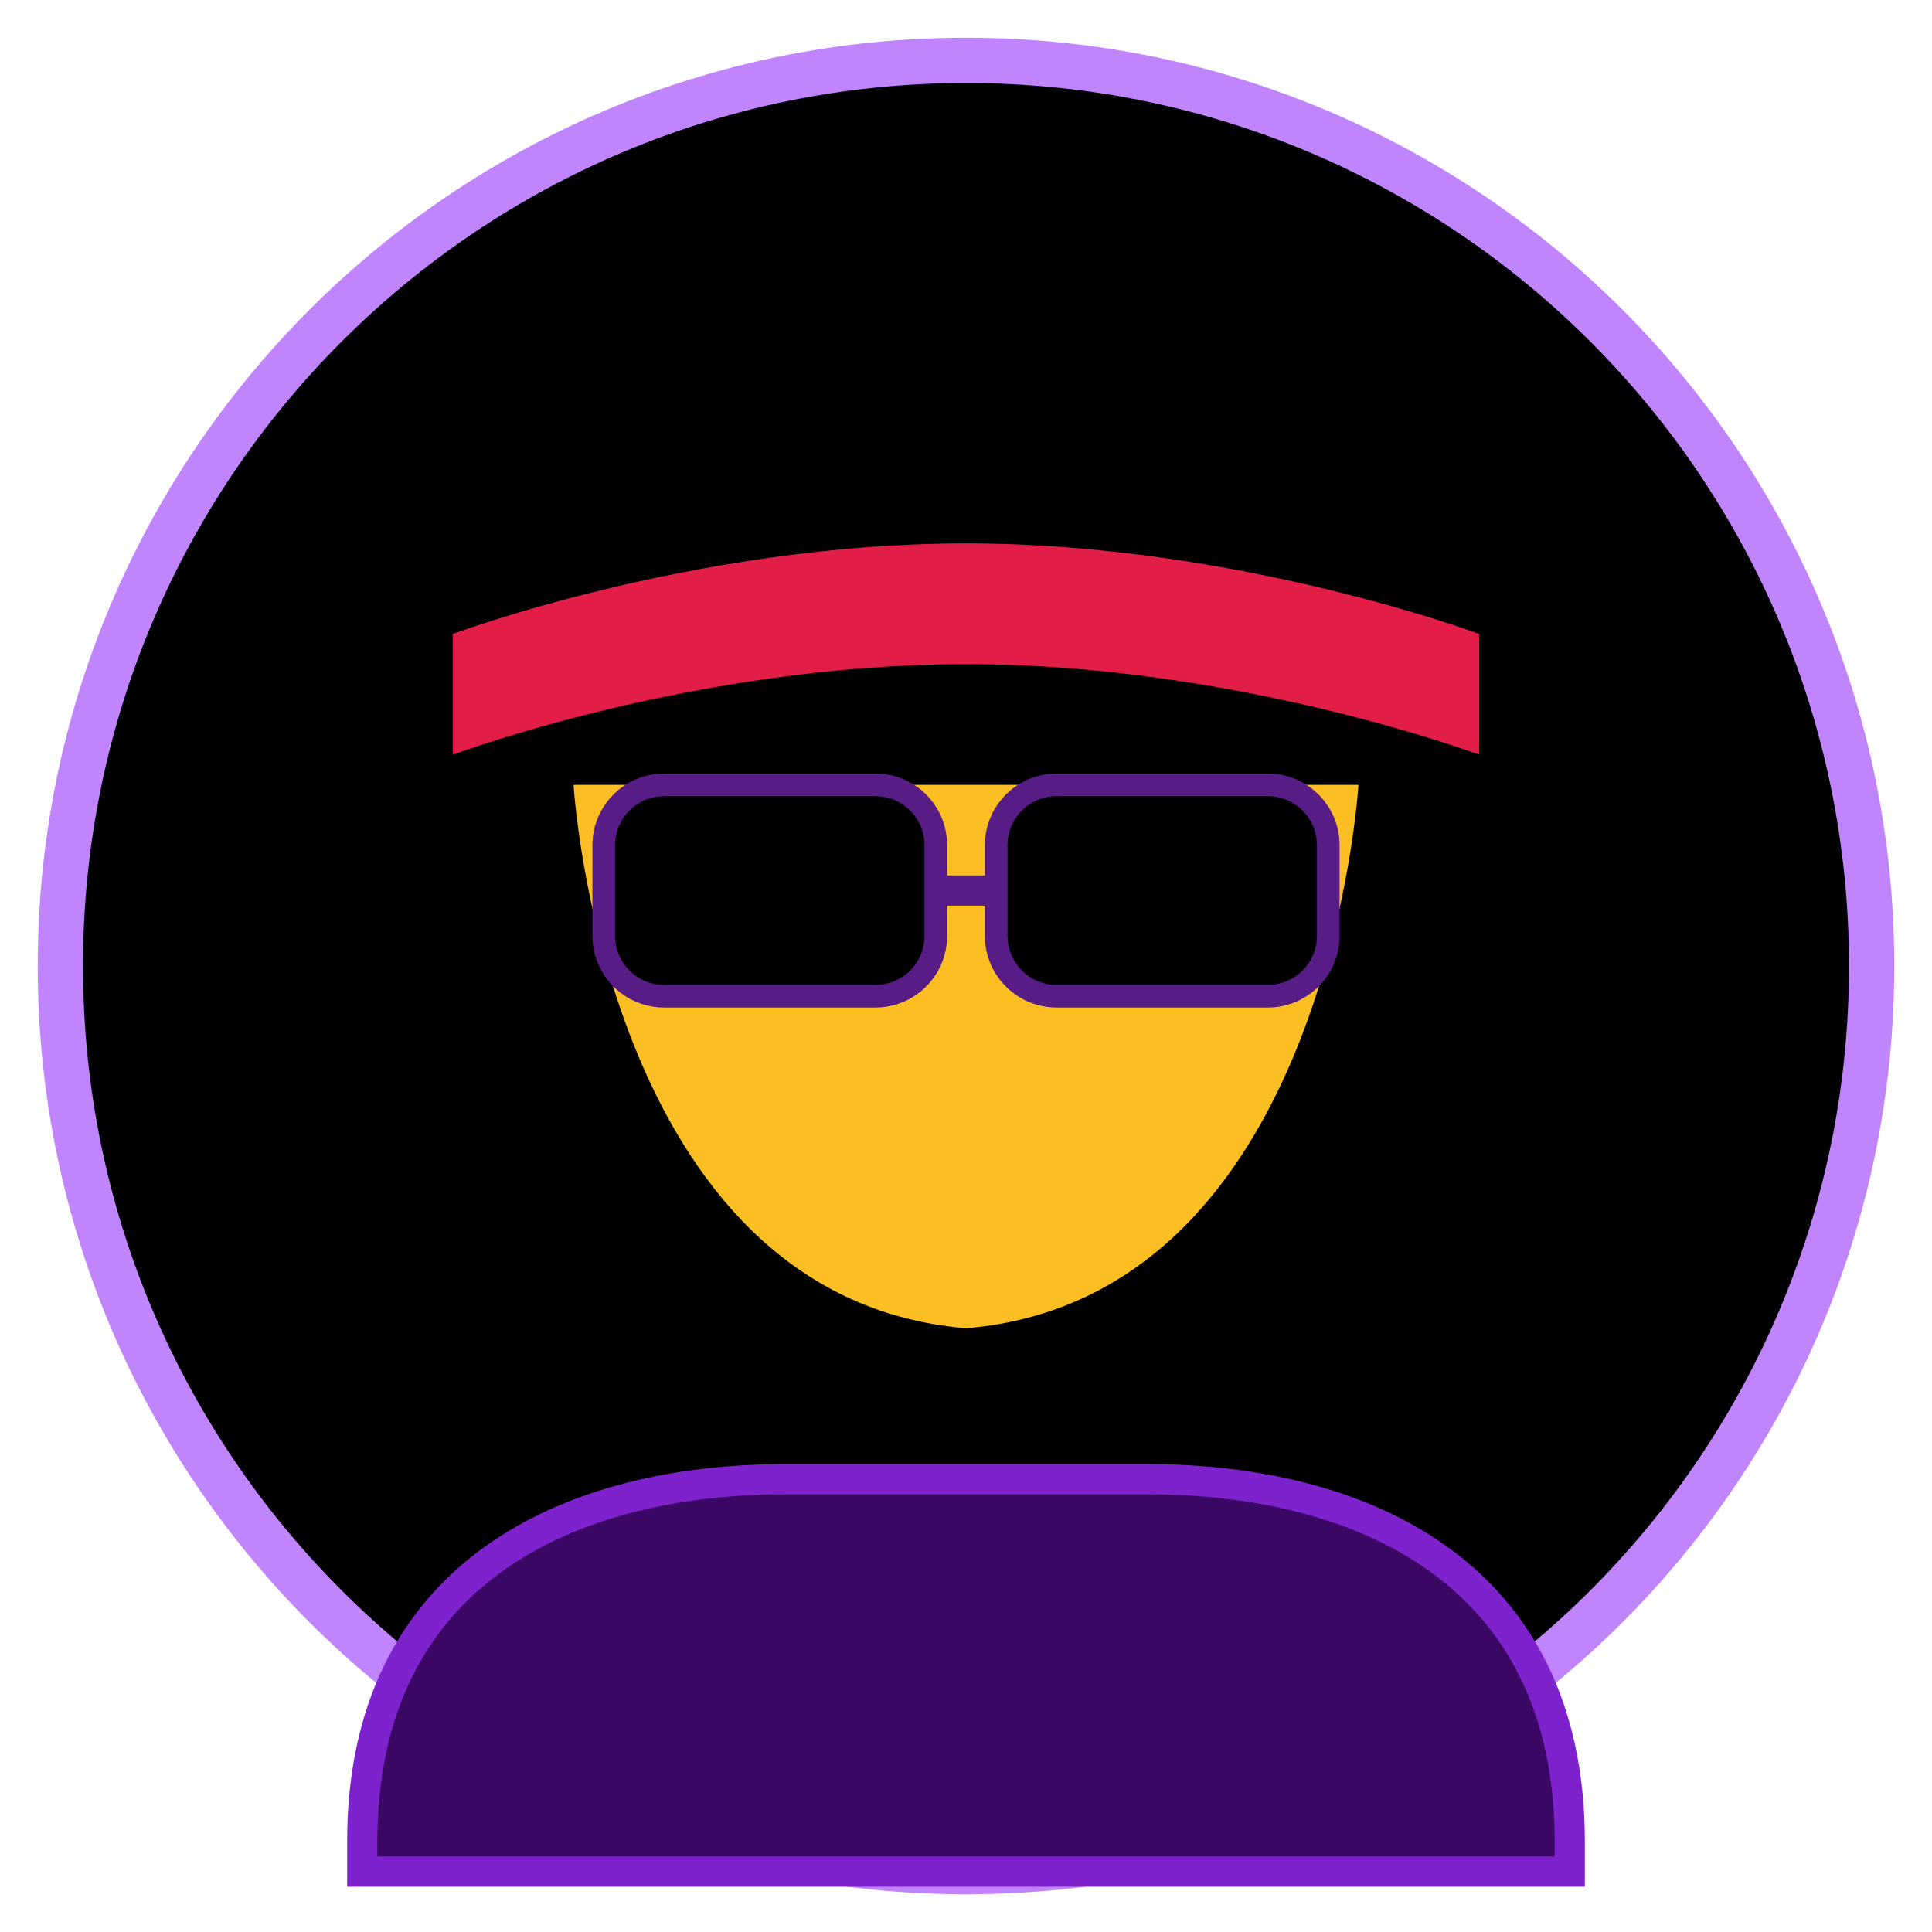
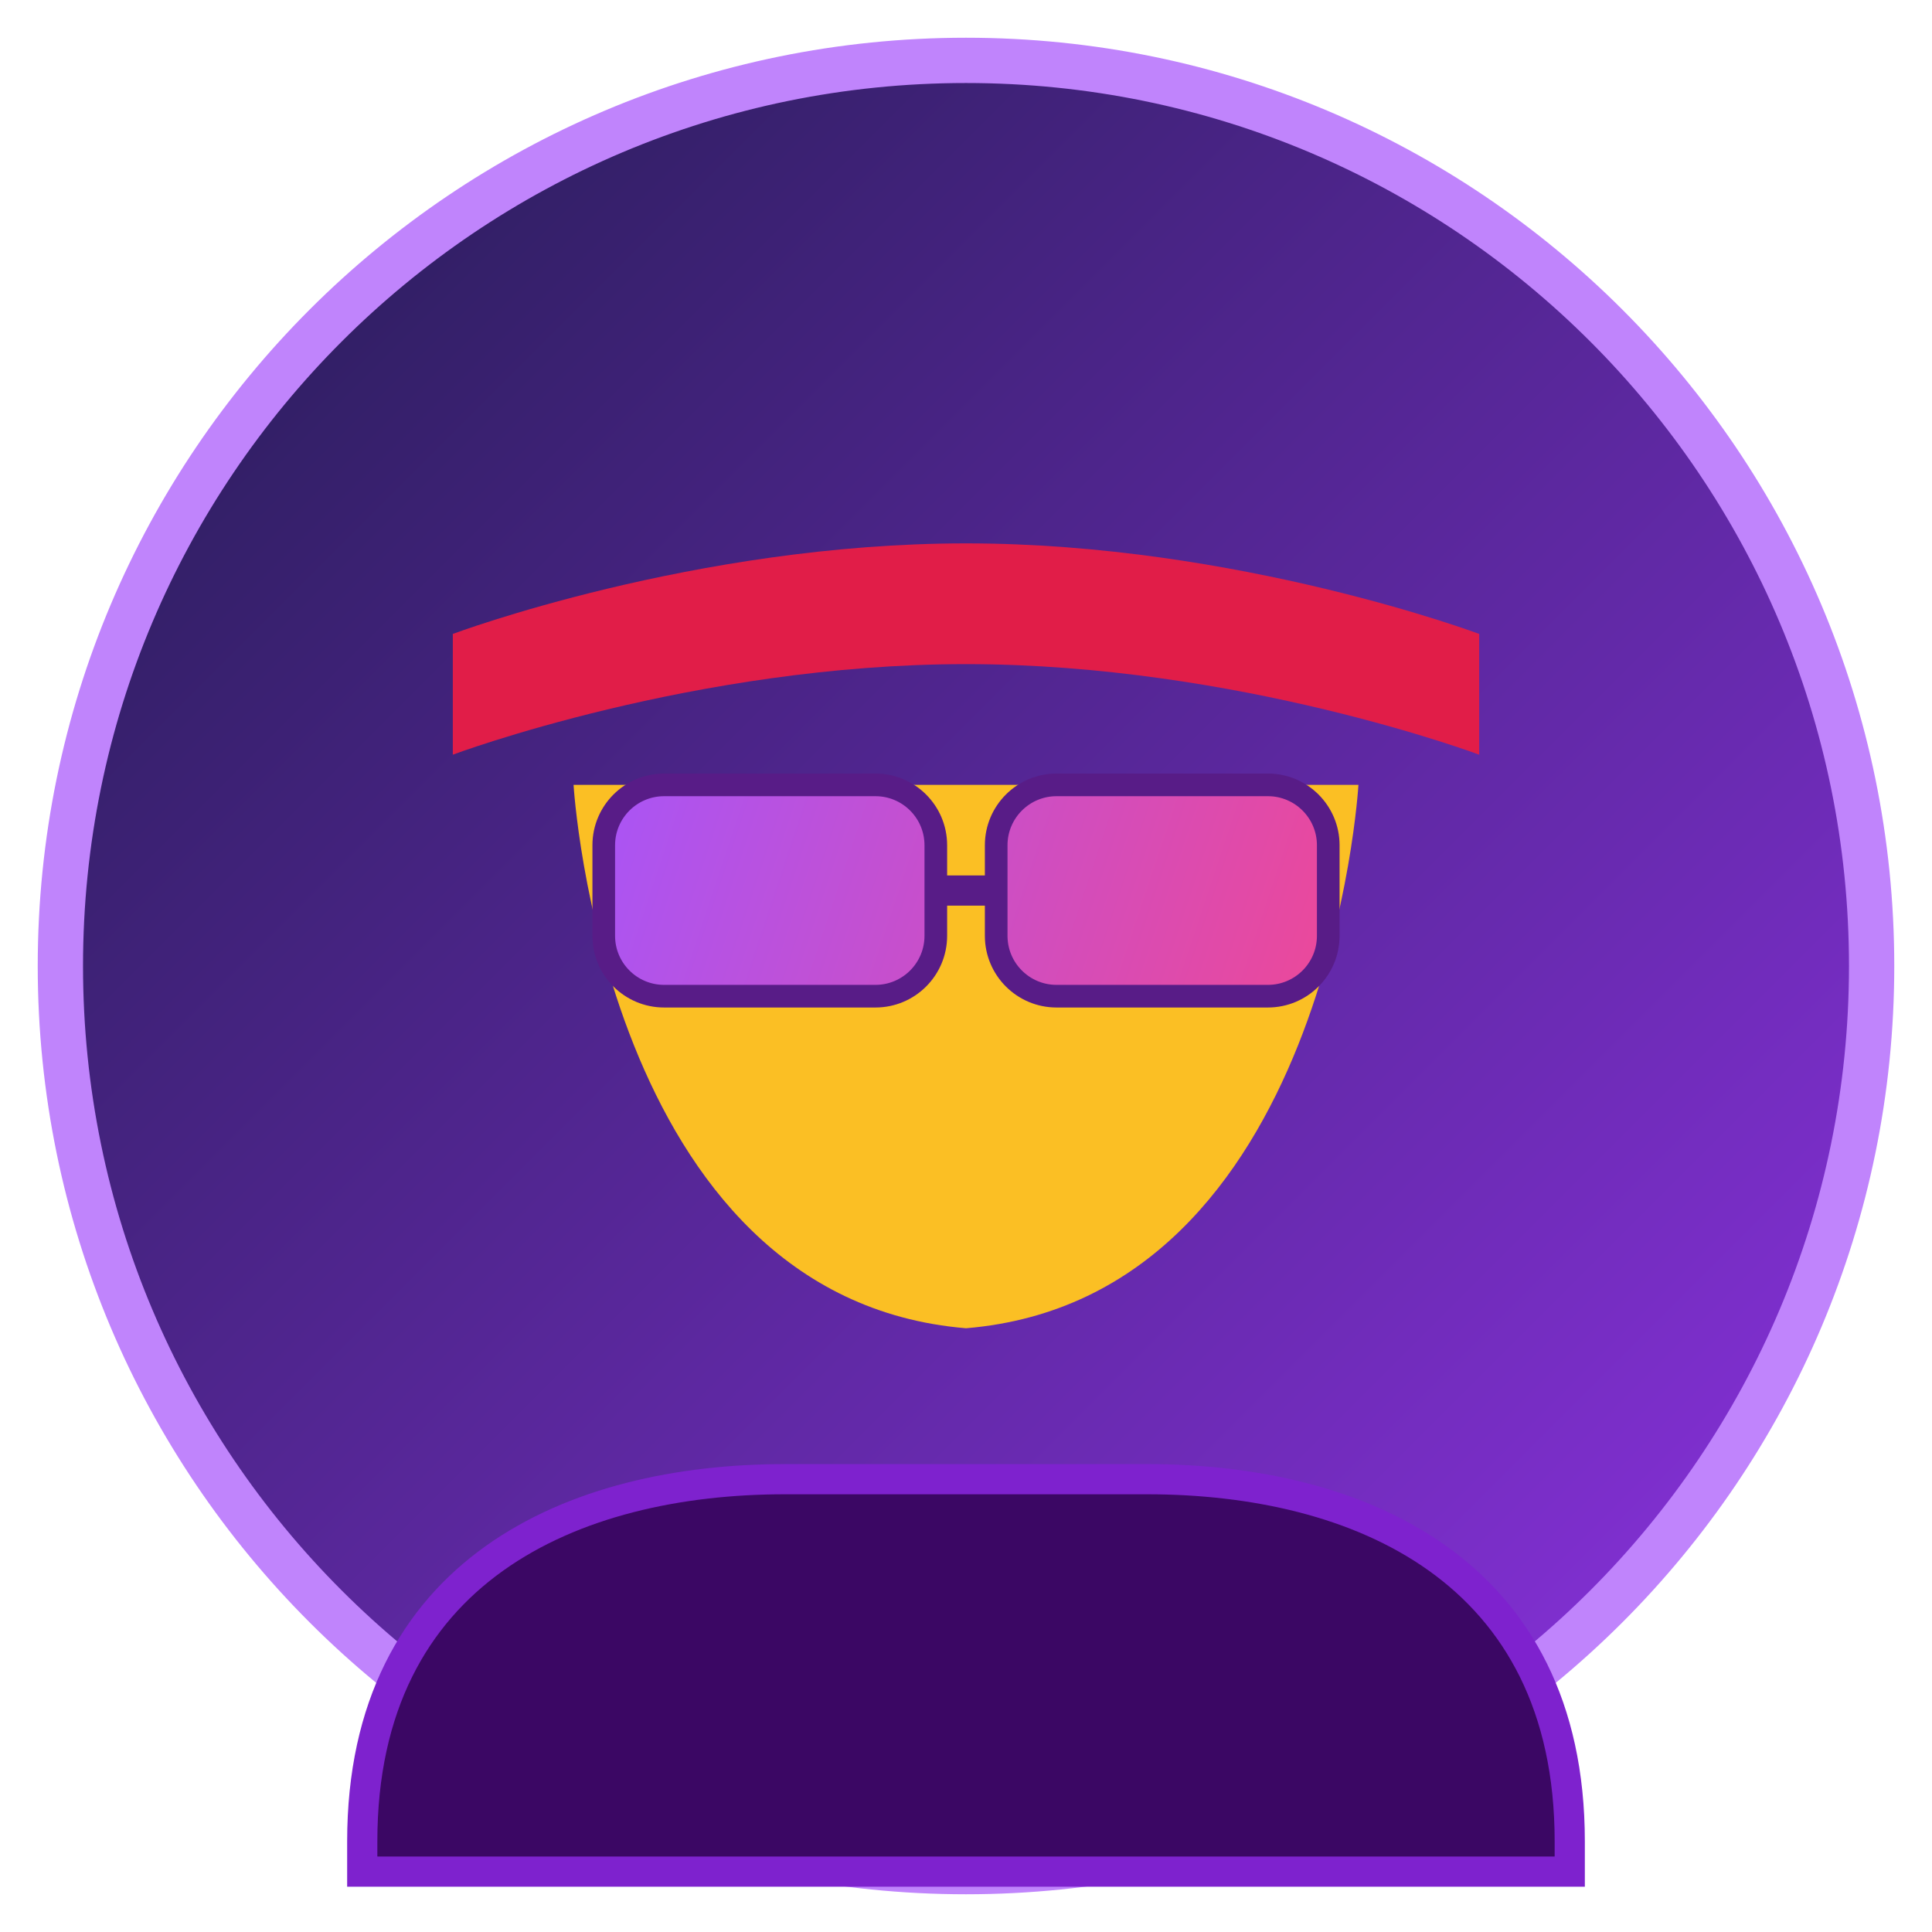
<svg xmlns="http://www.w3.org/2000/svg" width="128" height="128" viewBox="0 0 128 128" fill="none">
  <defs>
    <linearGradient id="av4Bg" x1="0" y1="0" x2="128" y2="128" gradientUnits="userSpaceOnUse">
-       <stop stopColor="#1E1B4B" />
-       <stop offset="1" stopColor="#9333EA" />
+       <stop stop-color="#1E1B4B" />
+       <stop offset="1" stop-color="#9333EA" />
    </linearGradient>
    <linearGradient id="av4Goggle" x1="40" y1="50" x2="88" y2="66" gradientUnits="userSpaceOnUse">
-       <stop stopColor="#A855F7" />
-       <stop offset="1" stopColor="#EC4899" />
+       <stop stop-color="#A855F7" />
+       <stop offset="1" stop-color="#EC4899" />
    </linearGradient>
  </defs>
  <circle cx="64" cy="64" r="60" fill="url(#av4Bg)" stroke="#C084FC" stroke-width="3" />
  <path d="M30 42C30 42 46 36 64 36C82 36 98 42 98 42V50C98 50 82 44 64 44C46 44 30 50 30 50V42Z" fill="#E11D48" />
  <path d="M38 52C38 52 40 86 64 88C88 86 90 52 90 52H38Z" fill="#FBBF24" />
  <rect x="40" y="52" width="22" height="14" rx="4" fill="url(#av4Goggle)" stroke="#581C87" stroke-width="1.5" />
  <rect x="66" y="52" width="22" height="14" rx="4" fill="url(#av4Goggle)" stroke="#581C87" stroke-width="1.5" />
  <line x1="62" y1="59" x2="66" y2="59" stroke="#581C87" stroke-width="2" />
  <path d="M24 122C24 104 38 98 52 98H76C90 98 104 104 104 122V124H24V122Z" fill="#3B0764" stroke="#7E22CE" stroke-width="2" />
</svg>
